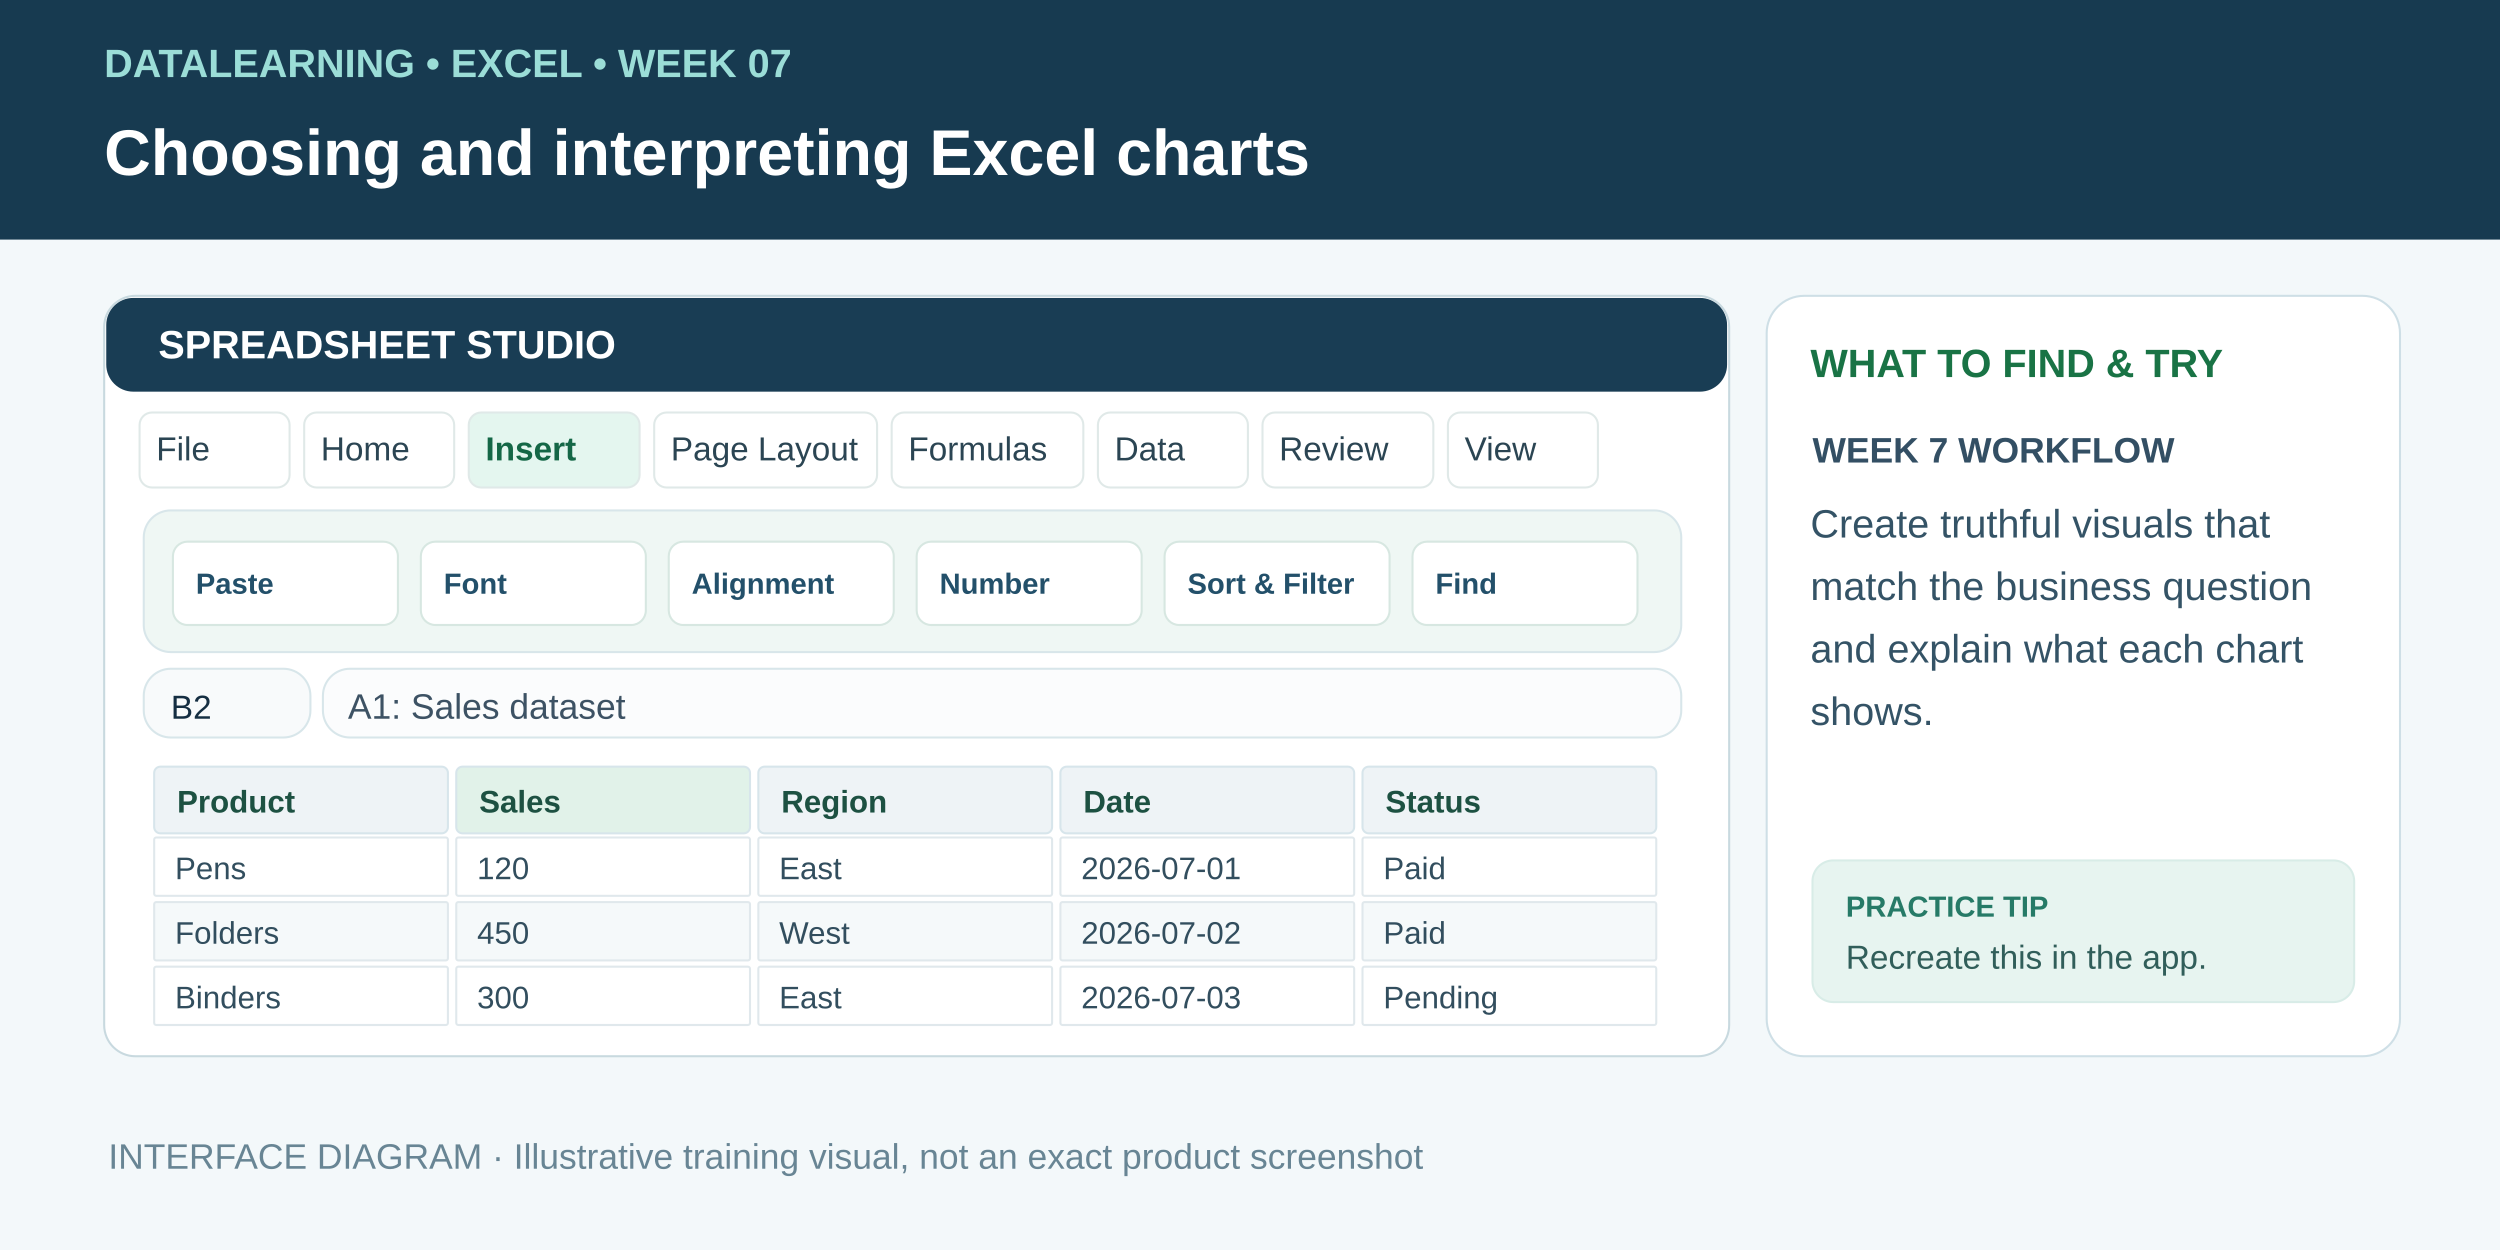
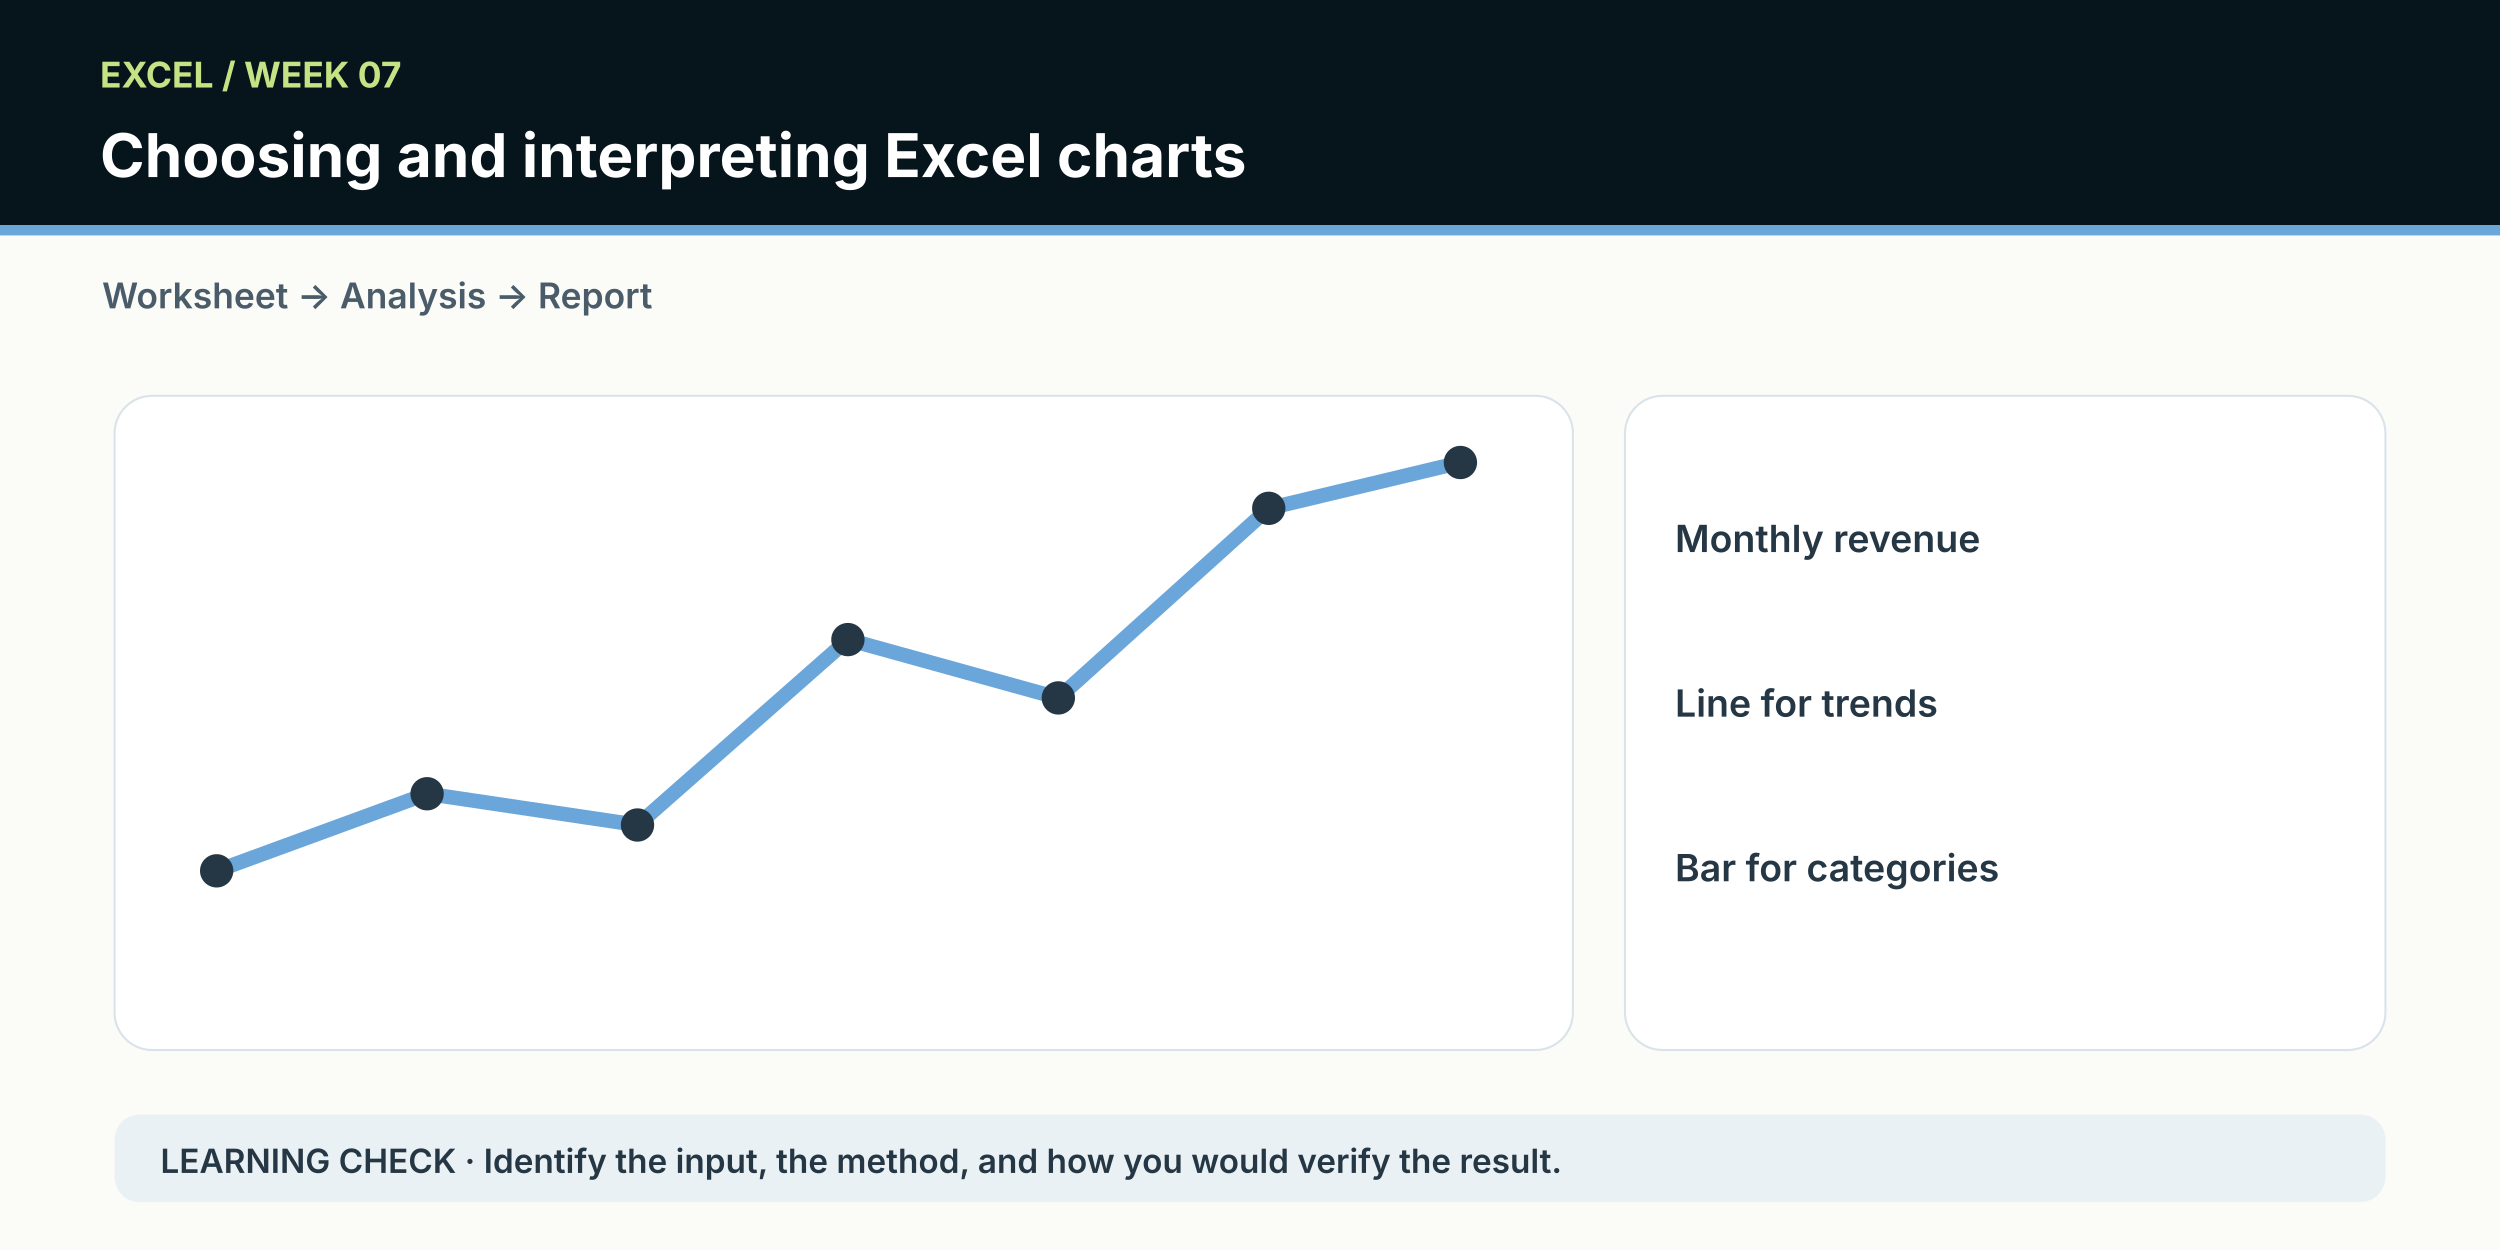
- <svg xmlns="http://www.w3.org/2000/svg" viewBox="0 0 1200 600" width="1200" height="600" role="img" aria-label="Illustrated excel learning interface for week 7">
-   <rect width="1200" height="600" fill="#f3f8fa" />
-   <rect width="1200" height="115" fill="#173a50" />
-   <text x="50" y="37" fill="#9bddd7" font-family="Arial, sans-serif" font-size="19" font-weight="700">DATALEARNING • EXCEL • WEEK 07</text>
-   <text x="50" y="84" fill="#ffffff" font-family="Arial, sans-serif" font-size="31" font-weight="700">Choosing and interpreting Excel charts</text>
-   <rect x="50" y="142" width="780" height="365" rx="15" fill="#fff" stroke="#c8d9df" />
-   <rect x="51" y="143" width="778" height="45" rx="13" fill="#193d54" />
-   <text x="76" y="172" fill="#ffffff" font-family="Arial, sans-serif" font-size="19" font-weight="700">SPREADSHEET STUDIO</text>
-   <rect x="67" y="198" width="72" height="36" rx="6" fill="#fff" stroke="#e0e9e8" />
-   <text x="75" y="221" fill="#2b4553" font-family="Arial, sans-serif" font-size="16" font-weight="400">File</text>
-   <rect x="146" y="198" width="72" height="36" rx="6" fill="#fff" stroke="#e0e9e8" />
-   <text x="154" y="221" fill="#2b4553" font-family="Arial, sans-serif" font-size="16" font-weight="400">Home</text>
-   <rect x="225" y="198" width="82" height="36" rx="6" fill="#e4f6ef" stroke="#e0e9e8" />
-   <text x="233" y="221" fill="#146746" font-family="Arial, sans-serif" font-size="16" font-weight="700">Insert</text>
-   <rect x="314" y="198" width="107" height="36" rx="6" fill="#fff" stroke="#e0e9e8" />
-   <text x="322" y="221" fill="#2b4553" font-family="Arial, sans-serif" font-size="16" font-weight="400">Page Layout</text>
-   <rect x="428" y="198" width="92" height="36" rx="6" fill="#fff" stroke="#e0e9e8" />
-   <text x="436" y="221" fill="#2b4553" font-family="Arial, sans-serif" font-size="16" font-weight="400">Formulas</text>
-   <rect x="527" y="198" width="72" height="36" rx="6" fill="#fff" stroke="#e0e9e8" />
-   <text x="535" y="221" fill="#2b4553" font-family="Arial, sans-serif" font-size="16" font-weight="400">Data</text>
-   <rect x="606" y="198" width="82" height="36" rx="6" fill="#fff" stroke="#e0e9e8" />
-   <text x="614" y="221" fill="#2b4553" font-family="Arial, sans-serif" font-size="16" font-weight="400">Review</text>
-   <rect x="695" y="198" width="72" height="36" rx="6" fill="#fff" stroke="#e0e9e8" />
-   <text x="703" y="221" fill="#2b4553" font-family="Arial, sans-serif" font-size="16" font-weight="400">View</text>
-   <rect x="69" y="245" width="738" height="68" rx="13" fill="#eff7f4" stroke="#d8e6ea" />
-   <rect x="83" y="260" width="108" height="40" rx="7" fill="#fff" stroke="#d7e7e1" />
-   <text x="94" y="285" fill="#23506a" font-family="Arial, sans-serif" font-size="14" font-weight="600">Paste</text>
-   <rect x="202" y="260" width="108" height="40" rx="7" fill="#fff" stroke="#d7e7e1" />
-   <text x="213" y="285" fill="#23506a" font-family="Arial, sans-serif" font-size="14" font-weight="600">Font</text>
-   <rect x="321" y="260" width="108" height="40" rx="7" fill="#fff" stroke="#d7e7e1" />
-   <text x="332" y="285" fill="#23506a" font-family="Arial, sans-serif" font-size="14" font-weight="600">Alignment</text>
-   <rect x="440" y="260" width="108" height="40" rx="7" fill="#fff" stroke="#d7e7e1" />
-   <text x="451" y="285" fill="#23506a" font-family="Arial, sans-serif" font-size="14" font-weight="600">Number</text>
-   <rect x="559" y="260" width="108" height="40" rx="7" fill="#fff" stroke="#d7e7e1" />
-   <text x="570" y="285" fill="#23506a" font-family="Arial, sans-serif" font-size="14" font-weight="600">Sort &amp; Filter</text>
-   <rect x="678" y="260" width="108" height="40" rx="7" fill="#fff" stroke="#d7e7e1" />
-   <text x="689" y="285" fill="#23506a" font-family="Arial, sans-serif" font-size="14" font-weight="600">Find</text>
-   <rect x="69" y="321" width="80" height="33" rx="13" fill="#f8fafb" stroke="#d8e6ea" />
-   <text x="82" y="345" fill="#152e42" font-family="Arial, sans-serif" font-size="16" font-weight="500">B2</text>
-   <rect x="155" y="321" width="652" height="33" rx="13" fill="#fbfcfd" stroke="#d8e6ea" />
-   <text x="167" y="345" fill="#3d5264" font-family="Arial, sans-serif" font-size="17" font-weight="500">A1: Sales dataset</text>
-   <rect x="74" y="368" width="141" height="32" rx="3" fill="#eef3f6" stroke="#d7e5eb" />
-   <text x="85" y="390" fill="#1d5142" font-family="Arial, sans-serif" font-size="15" font-weight="700">Product</text>
-   <rect x="219" y="368" width="141" height="32" rx="3" fill="#e1f2e9" stroke="#d7e5eb" />
-   <text x="230" y="390" fill="#1d5142" font-family="Arial, sans-serif" font-size="15" font-weight="700">Sales</text>
-   <rect x="364" y="368" width="141" height="32" rx="3" fill="#eef3f6" stroke="#d7e5eb" />
-   <text x="375" y="390" fill="#1d5142" font-family="Arial, sans-serif" font-size="15" font-weight="700">Region</text>
-   <rect x="509" y="368" width="141" height="32" rx="3" fill="#eef3f6" stroke="#d7e5eb" />
-   <text x="520" y="390" fill="#1d5142" font-family="Arial, sans-serif" font-size="15" font-weight="700">Date</text>
-   <rect x="654" y="368" width="141" height="32" rx="3" fill="#eef3f6" stroke="#d7e5eb" />
-   <text x="665" y="390" fill="#1d5142" font-family="Arial, sans-serif" font-size="15" font-weight="700">Status</text>
-   <rect x="74" y="402" width="141" height="28" rx="1" fill="#fff" stroke="#e0e8ec" />
-   <text x="84" y="422" fill="#324e5e" font-family="Arial, sans-serif" font-size="15" font-weight="500">Pens</text>
-   <rect x="219" y="402" width="141" height="28" rx="1" fill="#fff" stroke="#e0e8ec" />
-   <text x="229" y="422" fill="#324e5e" font-family="Arial, sans-serif" font-size="15" font-weight="500">120</text>
-   <rect x="364" y="402" width="141" height="28" rx="1" fill="#fff" stroke="#e0e8ec" />
-   <text x="374" y="422" fill="#324e5e" font-family="Arial, sans-serif" font-size="15" font-weight="500">East</text>
-   <rect x="509" y="402" width="141" height="28" rx="1" fill="#fff" stroke="#e0e8ec" />
-   <text x="519" y="422" fill="#324e5e" font-family="Arial, sans-serif" font-size="15" font-weight="500">2026-07-01</text>
-   <rect x="654" y="402" width="141" height="28" rx="1" fill="#fff" stroke="#e0e8ec" />
-   <text x="664" y="422" fill="#324e5e" font-family="Arial, sans-serif" font-size="15" font-weight="500">Paid</text>
-   <rect x="74" y="433" width="141" height="28" rx="1" fill="#f5f9fa" stroke="#e0e8ec" />
-   <text x="84" y="453" fill="#324e5e" font-family="Arial, sans-serif" font-size="15" font-weight="500">Folders</text>
-   <rect x="219" y="433" width="141" height="28" rx="1" fill="#f5f9fa" stroke="#e0e8ec" />
-   <text x="229" y="453" fill="#324e5e" font-family="Arial, sans-serif" font-size="15" font-weight="500">450</text>
-   <rect x="364" y="433" width="141" height="28" rx="1" fill="#f5f9fa" stroke="#e0e8ec" />
-   <text x="374" y="453" fill="#324e5e" font-family="Arial, sans-serif" font-size="15" font-weight="500">West</text>
-   <rect x="509" y="433" width="141" height="28" rx="1" fill="#f5f9fa" stroke="#e0e8ec" />
-   <text x="519" y="453" fill="#324e5e" font-family="Arial, sans-serif" font-size="15" font-weight="500">2026-07-02</text>
-   <rect x="654" y="433" width="141" height="28" rx="1" fill="#f5f9fa" stroke="#e0e8ec" />
-   <text x="664" y="453" fill="#324e5e" font-family="Arial, sans-serif" font-size="15" font-weight="500">Paid</text>
-   <rect x="74" y="464" width="141" height="28" rx="1" fill="#fff" stroke="#e0e8ec" />
-   <text x="84" y="484" fill="#324e5e" font-family="Arial, sans-serif" font-size="15" font-weight="500">Binders</text>
-   <rect x="219" y="464" width="141" height="28" rx="1" fill="#fff" stroke="#e0e8ec" />
-   <text x="229" y="484" fill="#324e5e" font-family="Arial, sans-serif" font-size="15" font-weight="500">300</text>
-   <rect x="364" y="464" width="141" height="28" rx="1" fill="#fff" stroke="#e0e8ec" />
-   <text x="374" y="484" fill="#324e5e" font-family="Arial, sans-serif" font-size="15" font-weight="500">East</text>
-   <rect x="509" y="464" width="141" height="28" rx="1" fill="#fff" stroke="#e0e8ec" />
-   <text x="519" y="484" fill="#324e5e" font-family="Arial, sans-serif" font-size="15" font-weight="500">2026-07-03</text>
-   <rect x="654" y="464" width="141" height="28" rx="1" fill="#fff" stroke="#e0e8ec" />
-   <text x="664" y="484" fill="#324e5e" font-family="Arial, sans-serif" font-size="15" font-weight="500">Pending</text>
-   <rect x="848" y="142" width="304" height="365" rx="18" fill="#ffffff" stroke="#cedfe6" />
-   <text x="869" y="181" fill="#197345" font-family="Arial, sans-serif" font-size="19" font-weight="700">WHAT TO FIND &amp; TRY</text>
-   <text x="870" y="222" fill="#334f64" font-family="Arial, sans-serif" font-size="17" font-weight="700">WEEK 7 WORKFLOW</text>
-   <text x="869" y="258" fill="#345366" font-family="Arial, sans-serif" font-size="19" font-weight="500">Create truthful visuals that</text>
-   <text x="869" y="288" fill="#345366" font-family="Arial, sans-serif" font-size="19" font-weight="500">match the business question</text>
-   <text x="869" y="318" fill="#345366" font-family="Arial, sans-serif" font-size="19" font-weight="500">and explain what each chart</text>
-   <text x="869" y="348" fill="#345366" font-family="Arial, sans-serif" font-size="19" font-weight="500">shows.</text>
-   <rect x="870" y="413" width="260" height="68" rx="10" fill="#e7f4f0" stroke="#d8ece7" />
-   <text x="886" y="440" fill="#267a67" font-family="Arial, sans-serif" font-size="14" font-weight="700">PRACTICE TIP</text>
-   <text x="886" y="465" fill="#315e5a" font-family="Arial, sans-serif" font-size="16" font-weight="500">Recreate this in the app.</text>
-   <text x="52" y="561" fill="#688594" font-family="Arial, sans-serif" font-size="17" font-weight="500">INTERFACE DIAGRAM  ·  Illustrative training visual, not an exact product screenshot</text>
+ <svg xmlns="http://www.w3.org/2000/svg" width="1200" height="600" viewBox="0 0 1200 600" role="img" aria-label="EXCEL week 7: Choosing and interpreting Excel charts concept diagram">
+   <rect x="0" y="0" width="1200" height="600" rx="0" fill="#FBFBF8" stroke="none" />
+   <rect x="0" y="0" width="1200" height="112" rx="0" fill="#06141B" stroke="none" />
+   <rect x="0" y="108" width="1200" height="5" rx="0" fill="#6AA6DA" stroke="none" />
+   <text x="48" y="42" fill="#C5E384" font-size="17" font-family="Inter,Arial,sans-serif" font-weight="700">EXCEL  /  WEEK 07</text>
+   <text x="48" y="85" fill="#FFFFFF" font-size="29" font-family="Inter,Arial,sans-serif" font-weight="700">Choosing and interpreting Excel charts</text>
+   <text x="49" y="148" fill="#4A5C6A" font-size="17" font-family="Inter,Arial,sans-serif" font-weight="600">Worksheet → Analysis → Report</text>
+   <rect x="55" y="190" width="700" height="314" rx="18" fill="#FFFFFF" stroke="#D9E3E9" />
+   <rect x="780" y="190" width="365" height="314" rx="18" fill="#FFFFFF" stroke="#D9E3E9" />
+   <polyline points="104,418 205,381 306,396 407,307 508,335 609,244 701,222" fill="none" stroke="#6AA6DA" stroke-width="7" stroke-linecap="round" stroke-linejoin="round" />
+   <circle cx="104" cy="418" r="8" fill="#253745" />
+   <circle cx="205" cy="381" r="8" fill="#253745" />
+   <circle cx="306" cy="396" r="8" fill="#253745" />
+   <circle cx="407" cy="307" r="8" fill="#253745" />
+   <circle cx="508" cy="335" r="8" fill="#253745" />
+   <circle cx="609" cy="244" r="8" fill="#253745" />
+   <circle cx="701" cy="222" r="8" fill="#253745" />
+   <text x="804" y="265" fill="#253745" font-size="18" font-family="Inter,Arial,sans-serif" font-weight="600">Monthly revenue</text>
+   <text x="804" y="344" fill="#253745" font-size="18" font-family="Inter,Arial,sans-serif" font-weight="600">Line for trends</text>
+   <text x="804" y="423" fill="#253745" font-size="18" font-family="Inter,Arial,sans-serif" font-weight="600">Bar for categories</text>
+   <rect x="55" y="535" width="1090" height="42" rx="12" fill="#EAF1F4" stroke="none" />
+   <text x="77" y="563" fill="#253745" font-size="16" font-family="Inter,Arial,sans-serif" font-weight="600">LEARNING CHECK  ·  Identify the input, the method, and how you would verify the result.</text>
</svg>
